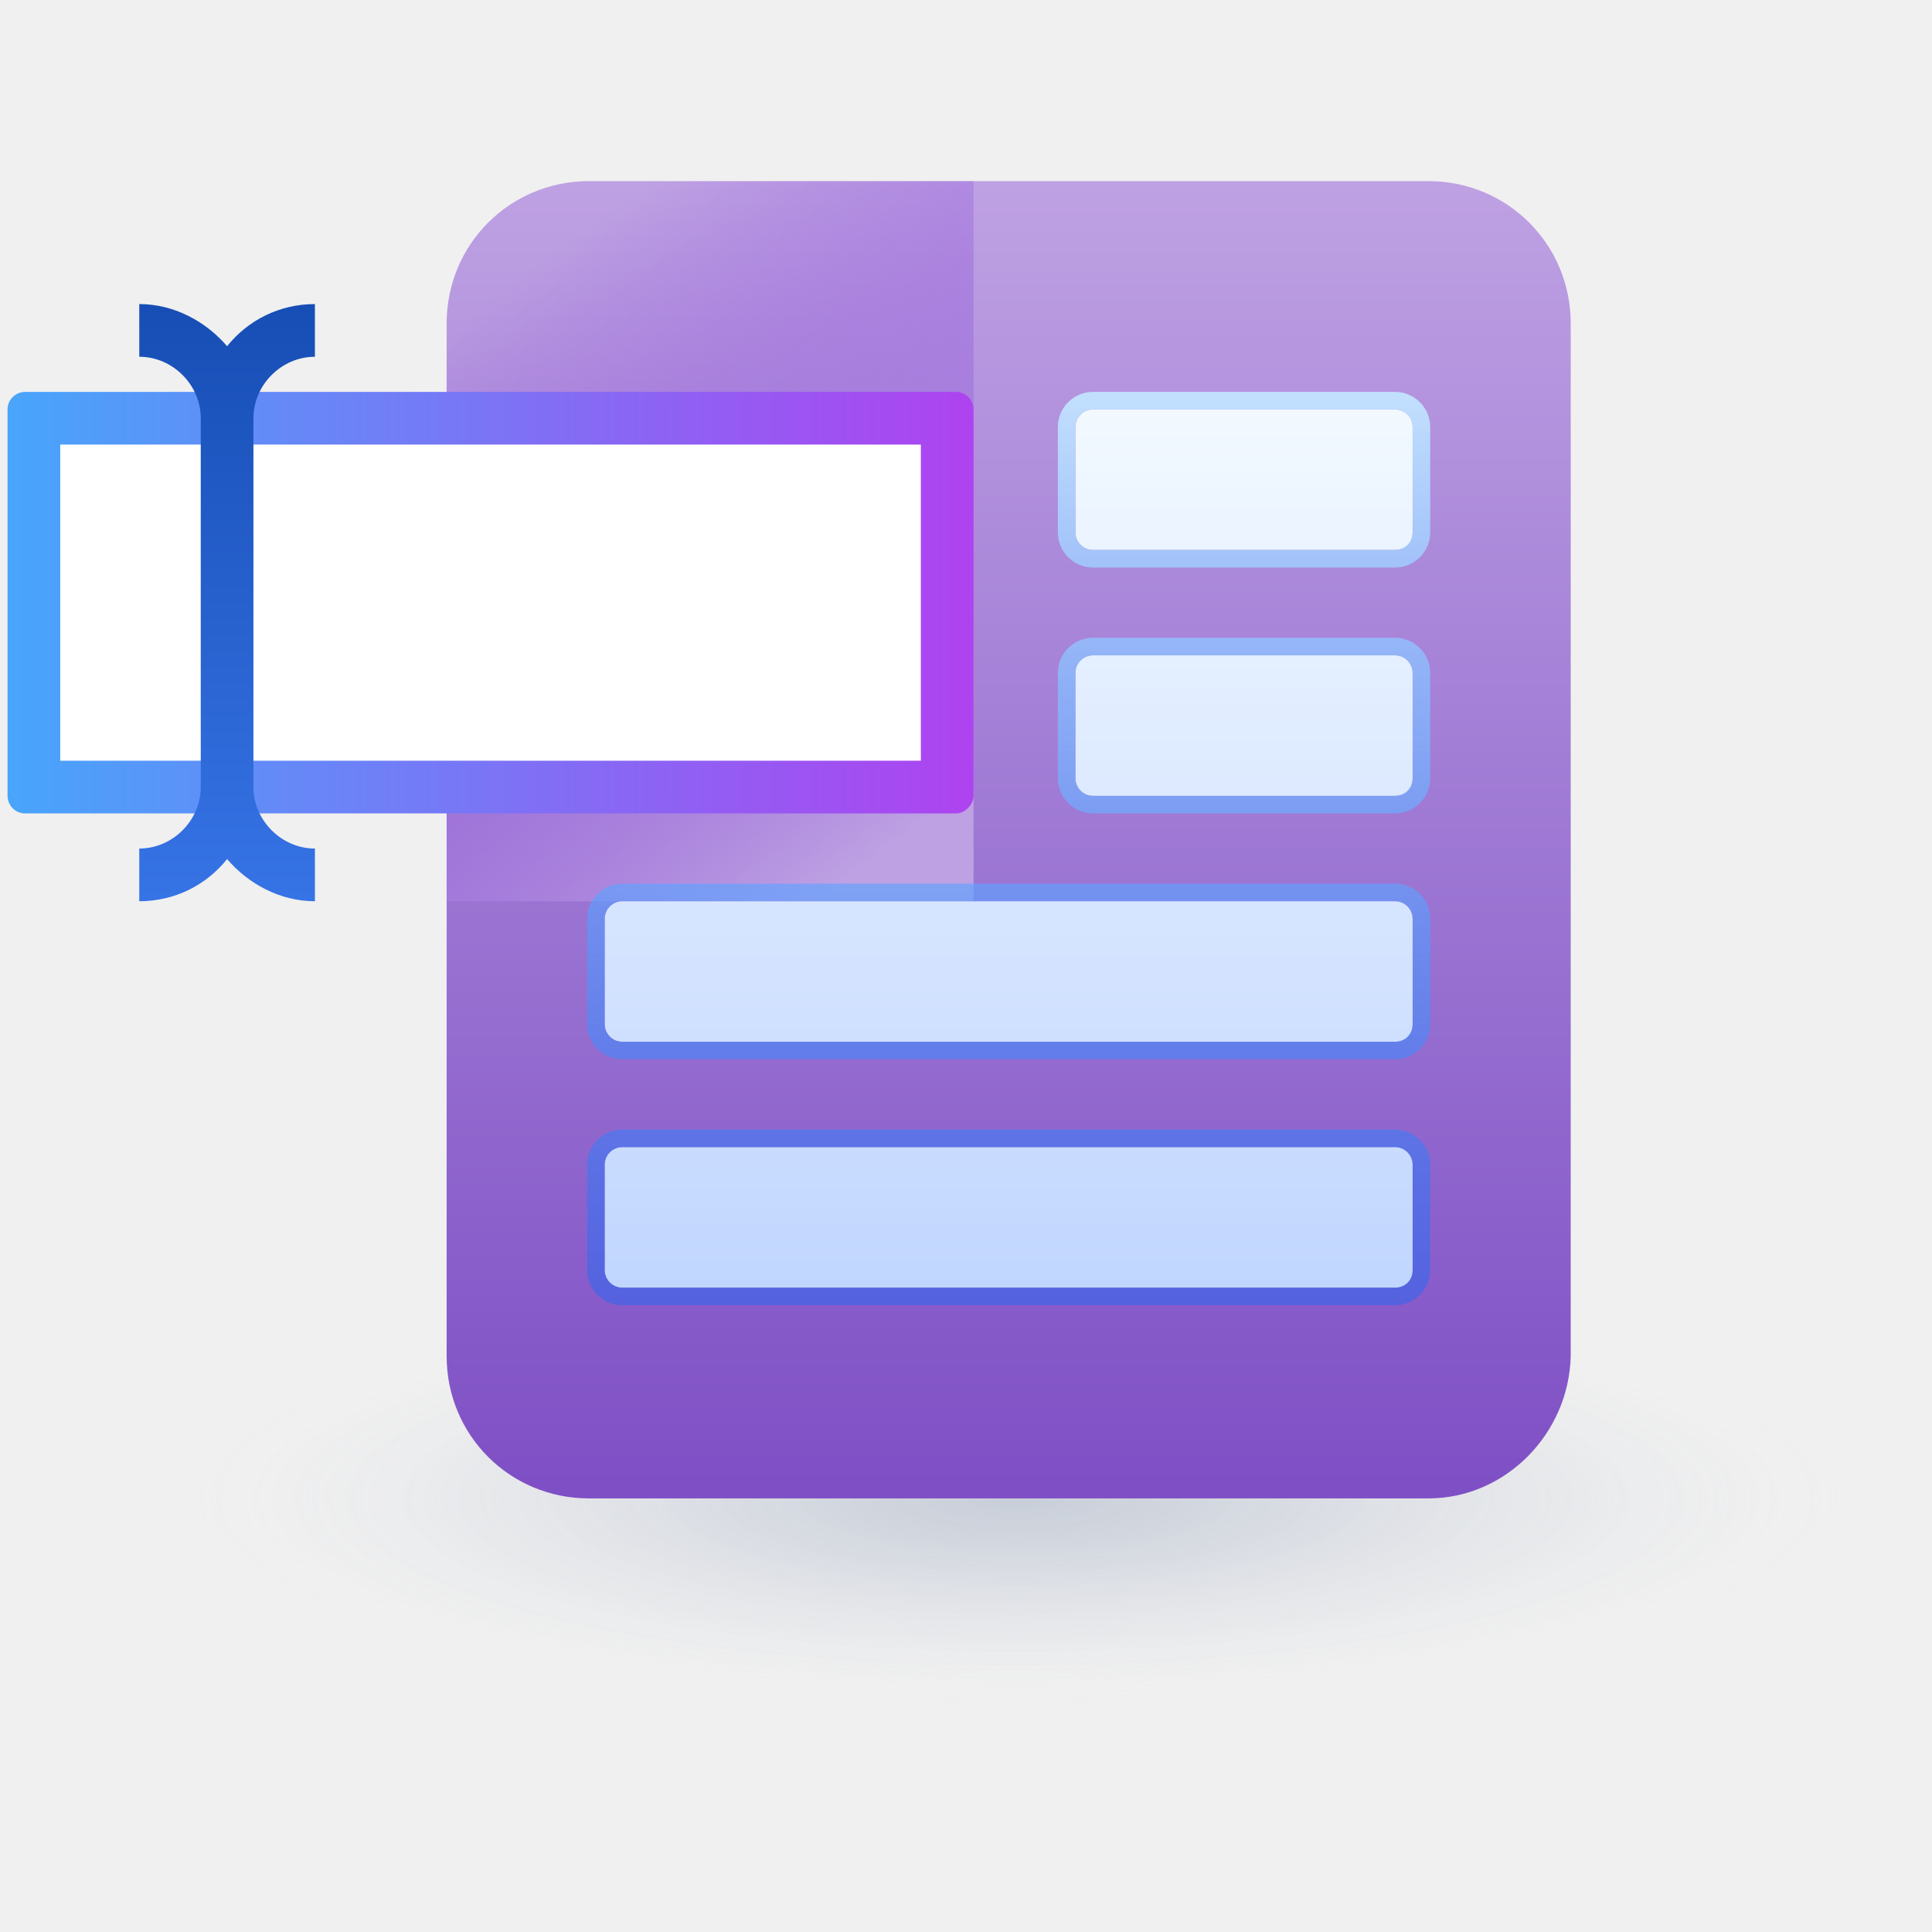
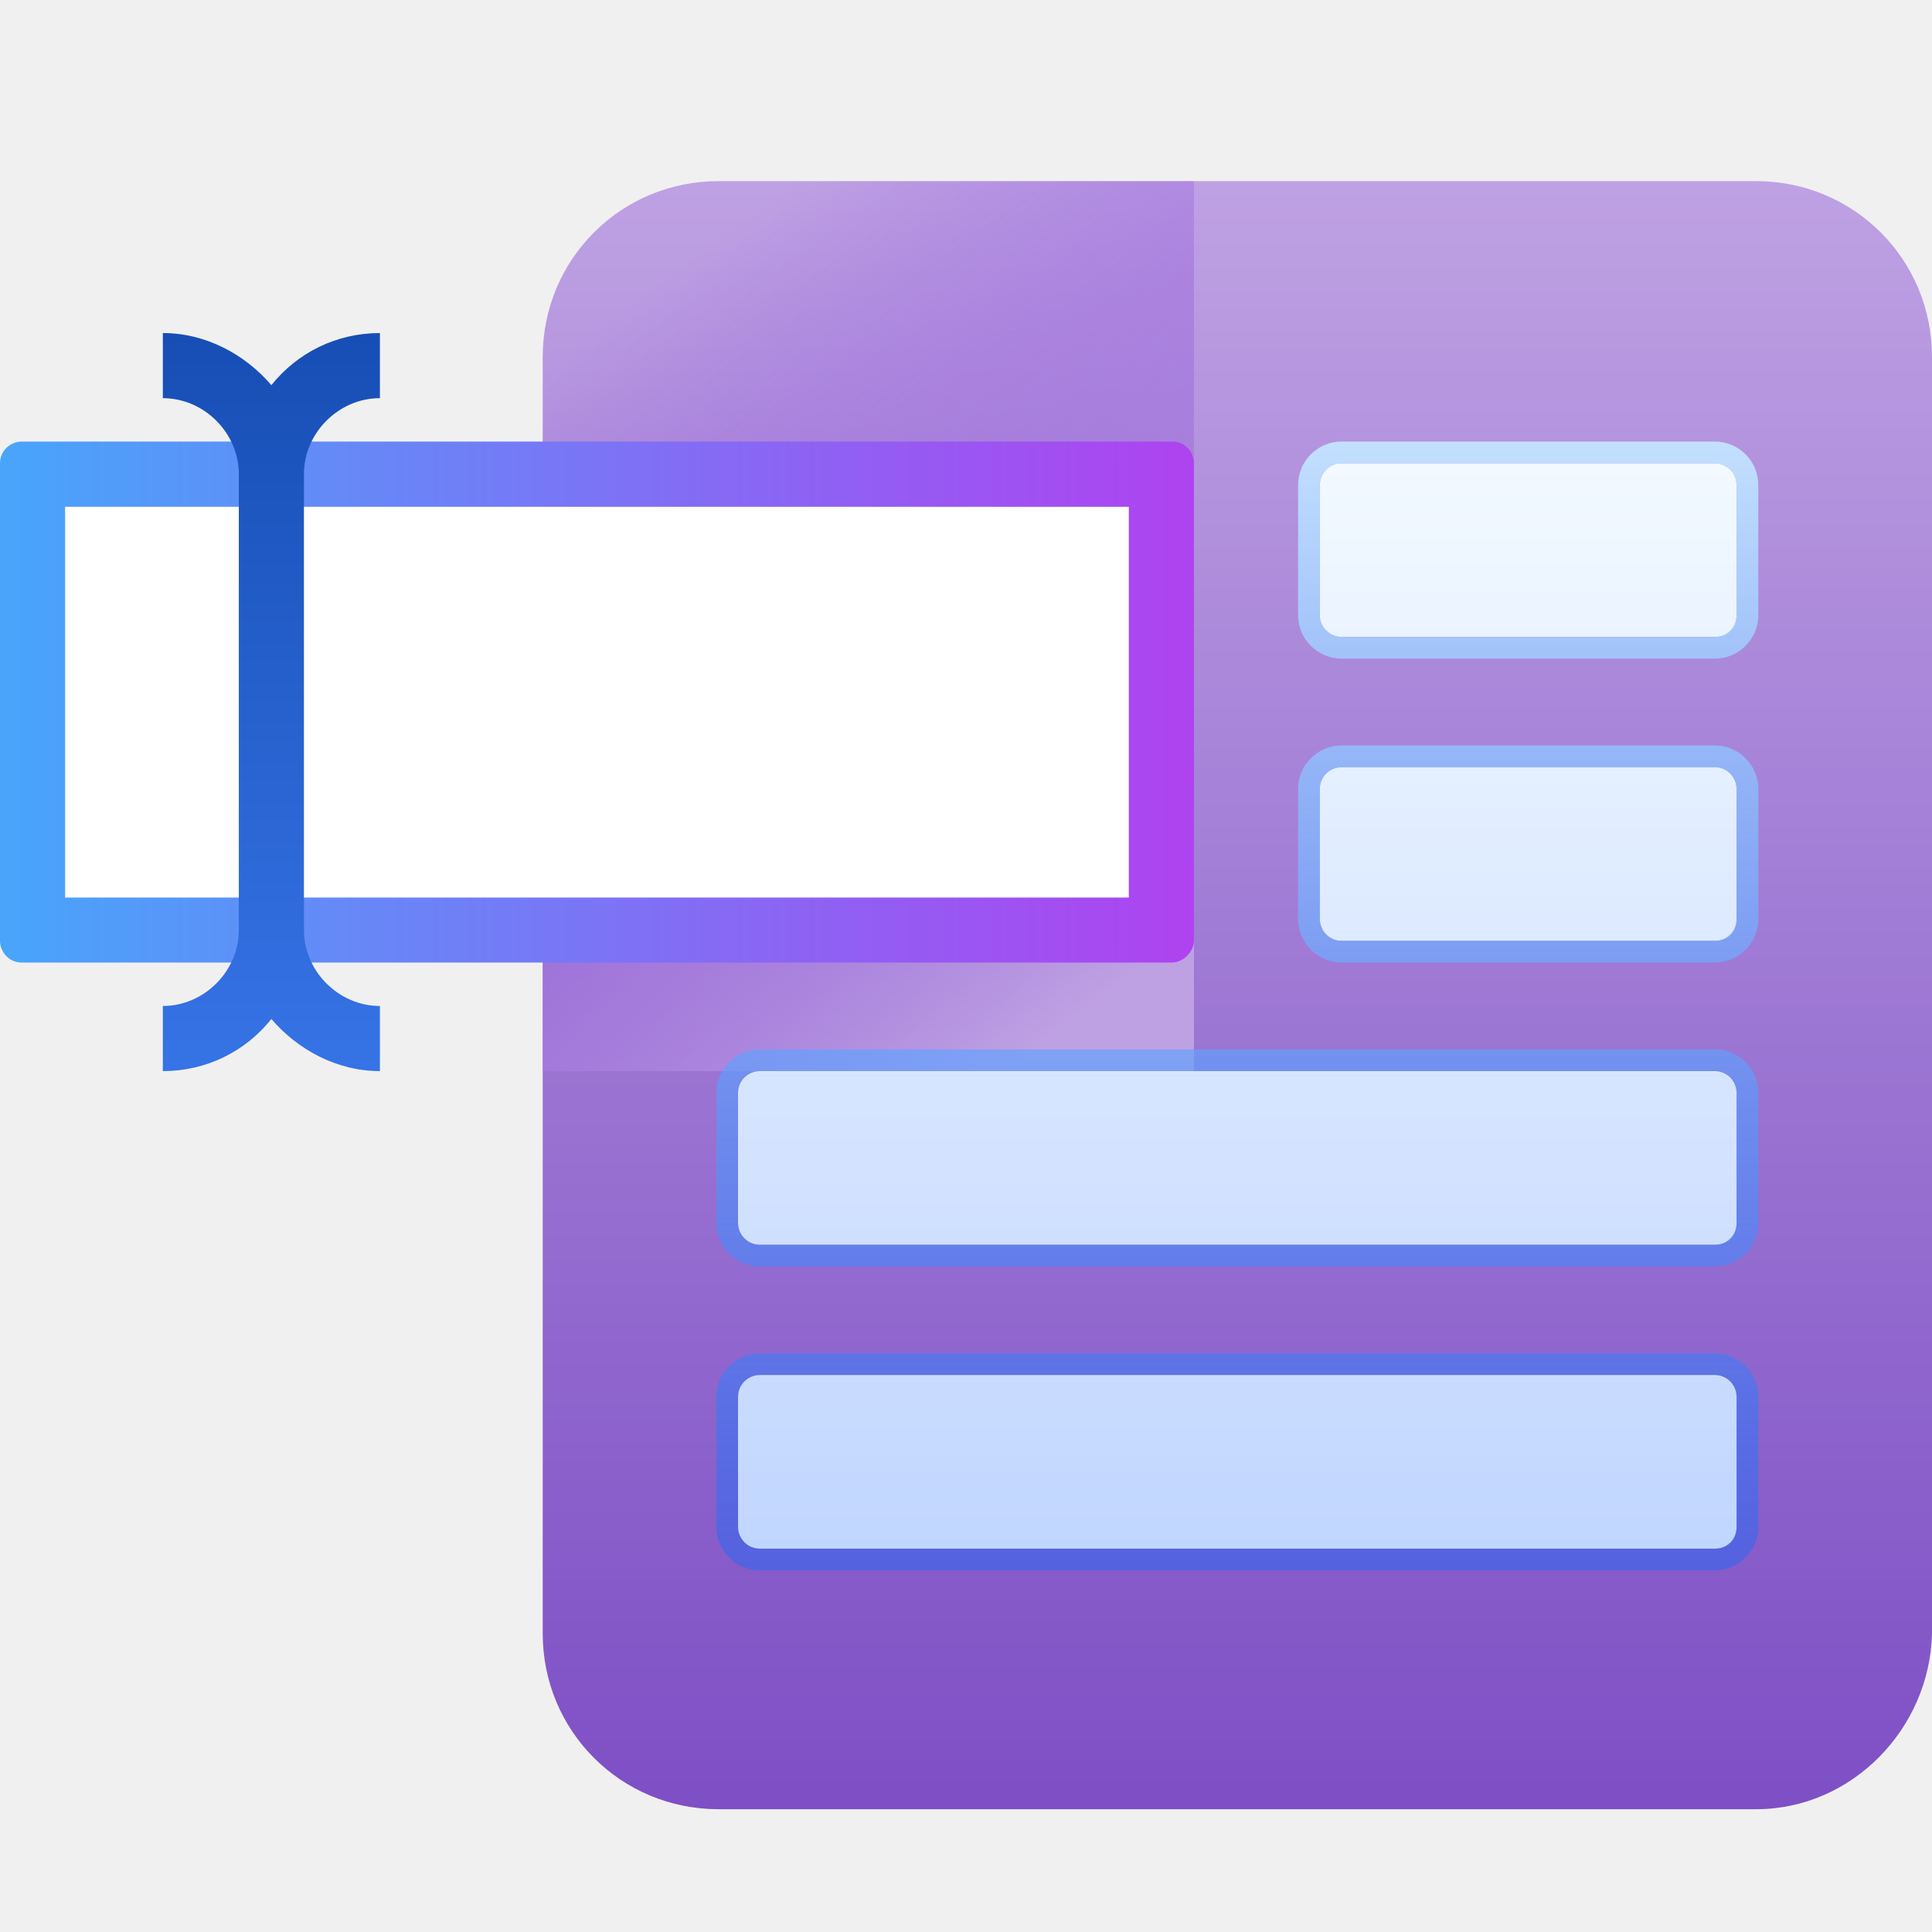
<svg xmlns="http://www.w3.org/2000/svg" width="512" height="512" viewBox="0 0 512 512" fill="none">
-   <path opacity="0.7" d="M269.169 464.115C402.328 464.115 510.274 434.107 510.274 397.09C510.274 360.073 402.328 330.064 269.169 330.064C136.01 330.064 28.064 360.073 28.064 397.09C28.064 434.107 136.01 464.115 269.169 464.115Z" fill="url(#paint0_radial_47_2686)" />
-   <path d="M378.552 397.091H156.065C135.12 397.091 118.363 380.335 118.363 359.389V85.702C118.363 64.756 135.12 48 156.065 48H378.552C399.498 48 416.254 64.756 416.254 85.702V359.389C415.789 379.869 399.032 397.091 378.552 397.091Z" fill="url(#paint1_linear_47_2686)" />
-   <path d="M155.6 48H258V238.836H118.363V85.236C118.363 64.756 135.12 48 155.6 48Z" fill="url(#paint2_linear_47_2686)" />
-   <path d="M253.345 215.565H6.655C3.862 215.565 2 213.237 2 210.91V108.51C2 105.717 4.327 103.855 6.655 103.855H253.345C256.138 103.855 258 106.183 258 108.51V210.91C258 213.237 255.673 215.565 253.345 215.565Z" fill="url(#paint3_linear_47_2686)" />
-   <path d="M15.964 117.818H244.037V201.6H15.964V117.818Z" fill="white" />
-   <path d="M369.709 145.746H289.651C287.324 145.746 284.997 143.884 284.997 141.092V113.164C284.997 110.837 286.859 108.51 289.651 108.51H369.709C372.037 108.51 374.364 110.372 374.364 113.164V141.092C374.364 143.884 372.502 145.746 369.709 145.746ZM374.364 206.255V178.328C374.364 176.001 372.502 173.673 369.709 173.673H289.651C287.324 173.673 284.997 175.535 284.997 178.328V206.255C284.997 208.582 286.859 210.91 289.651 210.91H369.709C372.502 210.91 374.364 209.048 374.364 206.255ZM374.364 271.419V243.492C374.364 241.164 372.502 238.837 369.709 238.837H164.909C162.582 238.837 160.255 240.699 160.255 243.492V271.419C160.255 273.746 162.117 276.073 164.909 276.073H369.709C372.502 276.073 374.364 274.212 374.364 271.419ZM374.364 336.583V308.655C374.364 306.328 372.502 304.001 369.709 304.001H164.909C162.582 304.001 160.255 305.863 160.255 308.655V336.583C160.255 338.91 162.117 341.237 164.909 341.237H369.709C372.502 341.237 374.364 339.375 374.364 336.583Z" fill="url(#paint4_linear_47_2686)" />
-   <path d="M369.709 108.51C372.036 108.51 374.363 110.372 374.363 113.165V141.092C374.363 143.419 372.501 145.746 369.709 145.746H289.651C287.323 145.746 284.996 143.885 284.996 141.092V113.165C284.996 110.837 286.858 108.51 289.651 108.51H369.709ZM369.709 173.674C372.036 173.674 374.363 175.535 374.363 178.328V206.255C374.363 208.583 372.501 210.91 369.709 210.91H289.651C287.323 210.91 284.996 209.048 284.996 206.255V178.328C284.996 176.001 286.858 173.674 289.651 173.674H369.709ZM369.709 238.837C372.036 238.837 374.363 240.699 374.363 243.492V271.419C374.363 273.746 372.501 276.074 369.709 276.074H164.909C162.581 276.074 160.254 274.212 160.254 271.419V243.492C160.254 241.165 162.116 238.837 164.909 238.837H369.709ZM369.709 304.001C372.036 304.001 374.363 305.863 374.363 308.655V336.583C374.363 338.91 372.501 341.237 369.709 341.237H164.909C162.581 341.237 160.254 339.375 160.254 336.583V308.655C160.254 306.328 162.116 304.001 164.909 304.001H369.709ZM369.709 103.855H289.651C284.531 103.855 280.341 108.045 280.341 113.165V141.092C280.341 146.212 284.531 150.401 289.651 150.401H369.709C374.829 150.401 379.018 146.212 379.018 141.092V113.165C379.018 108.045 374.829 103.855 369.709 103.855ZM369.709 169.019H289.651C284.531 169.019 280.341 173.208 280.341 178.328V206.255C280.341 211.375 284.531 215.565 289.651 215.565H369.709C374.829 215.565 379.018 211.375 379.018 206.255V178.328C379.018 173.208 374.829 169.019 369.709 169.019ZM369.709 234.183H164.909C159.789 234.183 155.6 238.372 155.6 243.492V271.419C155.6 276.539 159.789 280.728 164.909 280.728H369.709C374.829 280.728 379.018 276.539 379.018 271.419V243.492C379.018 238.372 374.829 234.183 369.709 234.183ZM369.709 299.346H164.909C159.789 299.346 155.6 303.535 155.6 308.655V336.583C155.6 341.703 159.789 345.892 164.909 345.892H369.709C374.829 345.892 379.018 341.703 379.018 336.583V308.655C379.018 303.535 374.829 299.346 369.709 299.346Z" fill="url(#paint5_linear_47_2686)" />
-   <path d="M83.455 94.546V80.582C74.145 80.582 65.767 84.771 60.182 91.753C54.596 85.237 46.218 80.582 36.909 80.582V94.546C45.753 94.546 53.2 101.993 53.2 110.837V208.582C53.2 217.426 45.753 224.873 36.909 224.873V238.837C46.218 238.837 54.596 234.647 60.182 227.666C65.767 234.182 74.145 238.837 83.455 238.837V224.873C74.611 224.873 67.164 217.426 67.164 208.582V110.837C67.164 101.993 74.611 94.546 83.455 94.546Z" fill="url(#paint6_linear_47_2686)" />
+   <path d="M465.403 479.459H190.42C164.532 479.459 143.822 458.75 143.822 432.862V94.598C143.822 68.71 164.532 48 190.42 48H465.403C491.291 48 512 68.71 512 94.598V432.862C511.425 458.174 490.716 479.459 465.403 479.459Z" fill="url(#paint0_linear_129_4990)" />
+   <path d="M189.845 48H316.406V283.864H143.822V94.022C143.822 68.71 164.532 48 189.845 48Z" fill="url(#paint1_linear_129_4990)" />
+   <path d="M310.652 255.082H5.753C2.301 255.082 0 252.206 0 249.33V122.769C0 119.317 2.876 117.016 5.753 117.016H310.652C314.103 117.016 316.404 119.892 316.404 122.769V249.33C316.404 252.206 313.528 255.082 310.652 255.082Z" fill="url(#paint2_linear_129_4990)" />
+   <path d="M17.254 134.309H299.142V237.858H17.254V134.309Z" fill="white" />
+   <path d="M454.46 168.79H355.513C352.635 168.79 349.759 166.489 349.759 163.037V128.521C349.759 125.644 352.059 122.768 355.513 122.768H454.46C457.336 122.768 460.212 125.069 460.212 128.521V163.037C460.212 166.489 457.911 168.79 454.46 168.79ZM460.212 243.577V209.059C460.212 206.183 457.911 203.307 454.46 203.307H355.513C352.635 203.307 349.759 205.608 349.759 209.059V243.577C349.759 246.453 352.059 249.329 355.513 249.329H454.46C457.911 249.329 460.212 247.028 460.212 243.577ZM460.212 324.116V289.598C460.212 286.722 457.911 283.846 454.46 283.846H201.336C198.46 283.846 195.584 286.147 195.584 289.598V324.116C195.584 326.992 197.885 329.868 201.336 329.868H454.46C457.911 329.868 460.212 327.567 460.212 324.116ZM460.212 404.654V370.138C460.212 367.262 457.911 364.384 454.46 364.384H201.336C198.46 364.384 195.584 366.687 195.584 370.138V404.654C195.584 407.532 197.885 410.408 201.336 410.408H454.46C457.911 410.408 460.212 408.107 460.212 404.654Z" fill="url(#paint3_linear_129_4990)" />
+   <path d="M454.462 122.769C457.339 122.769 460.215 125.07 460.215 128.521V163.038C460.215 165.914 457.915 168.791 454.462 168.791H355.514C352.638 168.791 349.762 166.49 349.762 163.038V128.521C349.762 125.645 352.063 122.769 355.514 122.769H454.462ZM454.462 203.309C457.339 203.309 460.215 205.609 460.215 209.061V243.576C460.215 246.454 457.915 249.33 454.462 249.33H355.514C352.638 249.33 349.762 247.029 349.762 243.576V209.061C349.762 206.185 352.063 203.309 355.514 203.309H454.462ZM454.462 283.846C457.339 283.846 460.215 286.149 460.215 289.6V324.116C460.215 326.992 457.915 329.87 454.462 329.87H201.339C198.464 329.87 195.587 327.569 195.587 324.116V289.6C195.587 286.724 197.888 283.846 201.339 283.846H454.462ZM454.462 364.385C457.339 364.385 460.215 366.686 460.215 370.139V404.655C460.215 407.531 457.915 410.409 454.462 410.409H201.339C198.464 410.409 195.587 408.106 195.587 404.655V370.139C195.587 367.261 197.888 364.385 201.339 364.385H454.462ZM454.462 117.016H355.514C349.187 117.016 344.008 122.193 344.008 128.521V163.038C344.008 169.366 349.187 174.544 355.514 174.544H454.462C460.791 174.544 465.967 169.366 465.967 163.038V128.521C465.967 122.193 460.791 117.016 454.462 117.016ZM454.462 197.555H355.514C349.187 197.555 344.008 202.731 344.008 209.061V243.576C344.008 249.905 349.187 255.082 355.514 255.082H454.462C460.791 255.082 465.967 249.905 465.967 243.576V209.061C465.967 202.731 460.791 197.555 454.462 197.555ZM454.462 278.094H201.339C195.012 278.094 189.834 283.271 189.834 289.6V324.116C189.834 330.445 195.012 335.622 201.339 335.622H454.462C460.791 335.622 465.967 330.445 465.967 324.116V289.6C465.967 283.271 460.791 278.094 454.462 278.094ZM454.462 358.633H201.339C195.012 358.633 189.834 363.81 189.834 370.139V404.655C189.834 410.984 195.012 416.161 201.339 416.161H454.462C460.791 416.161 465.967 410.984 465.967 404.655V370.139C465.967 363.81 460.791 358.633 454.462 358.633Z" fill="url(#paint4_linear_129_4990)" />
+   <path d="M100.682 105.518V88.26C89.177 88.26 78.822 93.437 71.918 102.066C65.015 94.013 54.66 88.26 43.154 88.26V105.518C54.085 105.518 63.289 114.723 63.289 125.653V246.461C63.289 257.392 54.085 266.597 43.154 266.597V283.855C54.66 283.855 65.015 278.678 71.918 270.048C78.822 278.103 89.177 283.855 100.682 283.855V266.597C89.752 266.597 80.547 257.392 80.547 246.461V125.653C80.547 114.723 89.752 105.518 100.682 105.518Z" fill="url(#paint5_linear_129_4990)" />
  <defs>
-     <radialGradient id="paint0_radial_47_2686" cx="0" cy="0" r="1" gradientUnits="userSpaceOnUse" gradientTransform="translate(269.17 397.087) scale(229.364 56.9263)">
-       <stop stop-color="#919FB9" stop-opacity="0.6" />
-       <stop offset="0.191" stop-color="#95A3BC" stop-opacity="0.485" />
-       <stop offset="0.392" stop-color="#A2AEC4" stop-opacity="0.365" />
-       <stop offset="0.597" stop-color="#B7C0D1" stop-opacity="0.242" />
-       <stop offset="0.803" stop-color="#D4DAE4" stop-opacity="0.118" />
-       <stop offset="1" stop-color="#F7F9FB" stop-opacity="0" />
-     </radialGradient>
-     <linearGradient id="paint1_linear_47_2686" x1="267.309" y1="397.091" x2="267.309" y2="48" gradientUnits="userSpaceOnUse">
+     <linearGradient id="paint0_linear_129_4990" x1="327.911" y1="479.459" x2="327.911" y2="48" gradientUnits="userSpaceOnUse">
      <stop stop-color="#7E4FC5" />
      <stop offset="1" stop-color="#BEA1E3" />
    </linearGradient>
-     <linearGradient id="paint2_linear_47_2686" x1="150.945" y1="64.291" x2="258" y2="208.582" gradientUnits="userSpaceOnUse">
+     <linearGradient id="paint1_linear_129_4990" x1="184.092" y1="68.135" x2="316.406" y2="246.47" gradientUnits="userSpaceOnUse">
      <stop stop-color="#7930D5" stop-opacity="0" />
      <stop offset="1" stop-color="#BEA1E3" />
    </linearGradient>
-     <linearGradient id="paint3_linear_47_2686" x1="2" y1="159.71" x2="258" y2="159.71" gradientUnits="userSpaceOnUse">
+     <linearGradient id="paint2_linear_129_4990" x1="0" y1="186.049" x2="316.404" y2="186.049" gradientUnits="userSpaceOnUse">
      <stop stop-color="#48A5FA" />
      <stop offset="1" stop-color="#AE43F0" />
    </linearGradient>
-     <linearGradient id="paint4_linear_47_2686" x1="267.309" y1="341.237" x2="267.309" y2="108.51" gradientUnits="userSpaceOnUse">
+     <linearGradient id="paint3_linear_129_4990" x1="327.899" y1="410.408" x2="327.899" y2="122.768" gradientUnits="userSpaceOnUse">
      <stop stop-color="#C1D6FF" />
      <stop offset="1" stop-color="#F2F9FF" />
    </linearGradient>
-     <linearGradient id="paint5_linear_47_2686" x1="267.309" y1="345.794" x2="267.309" y2="87.565" gradientUnits="userSpaceOnUse">
+     <linearGradient id="paint4_linear_129_4990" x1="327.901" y1="416.039" x2="327.901" y2="96.881" gradientUnits="userSpaceOnUse">
      <stop stop-color="#096BFE" stop-opacity="0.4" />
      <stop offset="1" stop-color="#D0EBFF" />
    </linearGradient>
-     <linearGradient id="paint6_linear_47_2686" x1="60.182" y1="238.837" x2="60.182" y2="80.582" gradientUnits="userSpaceOnUse">
+     <linearGradient id="paint5_linear_129_4990" x1="71.918" y1="283.855" x2="71.918" y2="88.26" gradientUnits="userSpaceOnUse">
      <stop stop-color="#3673E5" />
      <stop offset="1" stop-color="#174EB5" />
    </linearGradient>
  </defs>
</svg>
